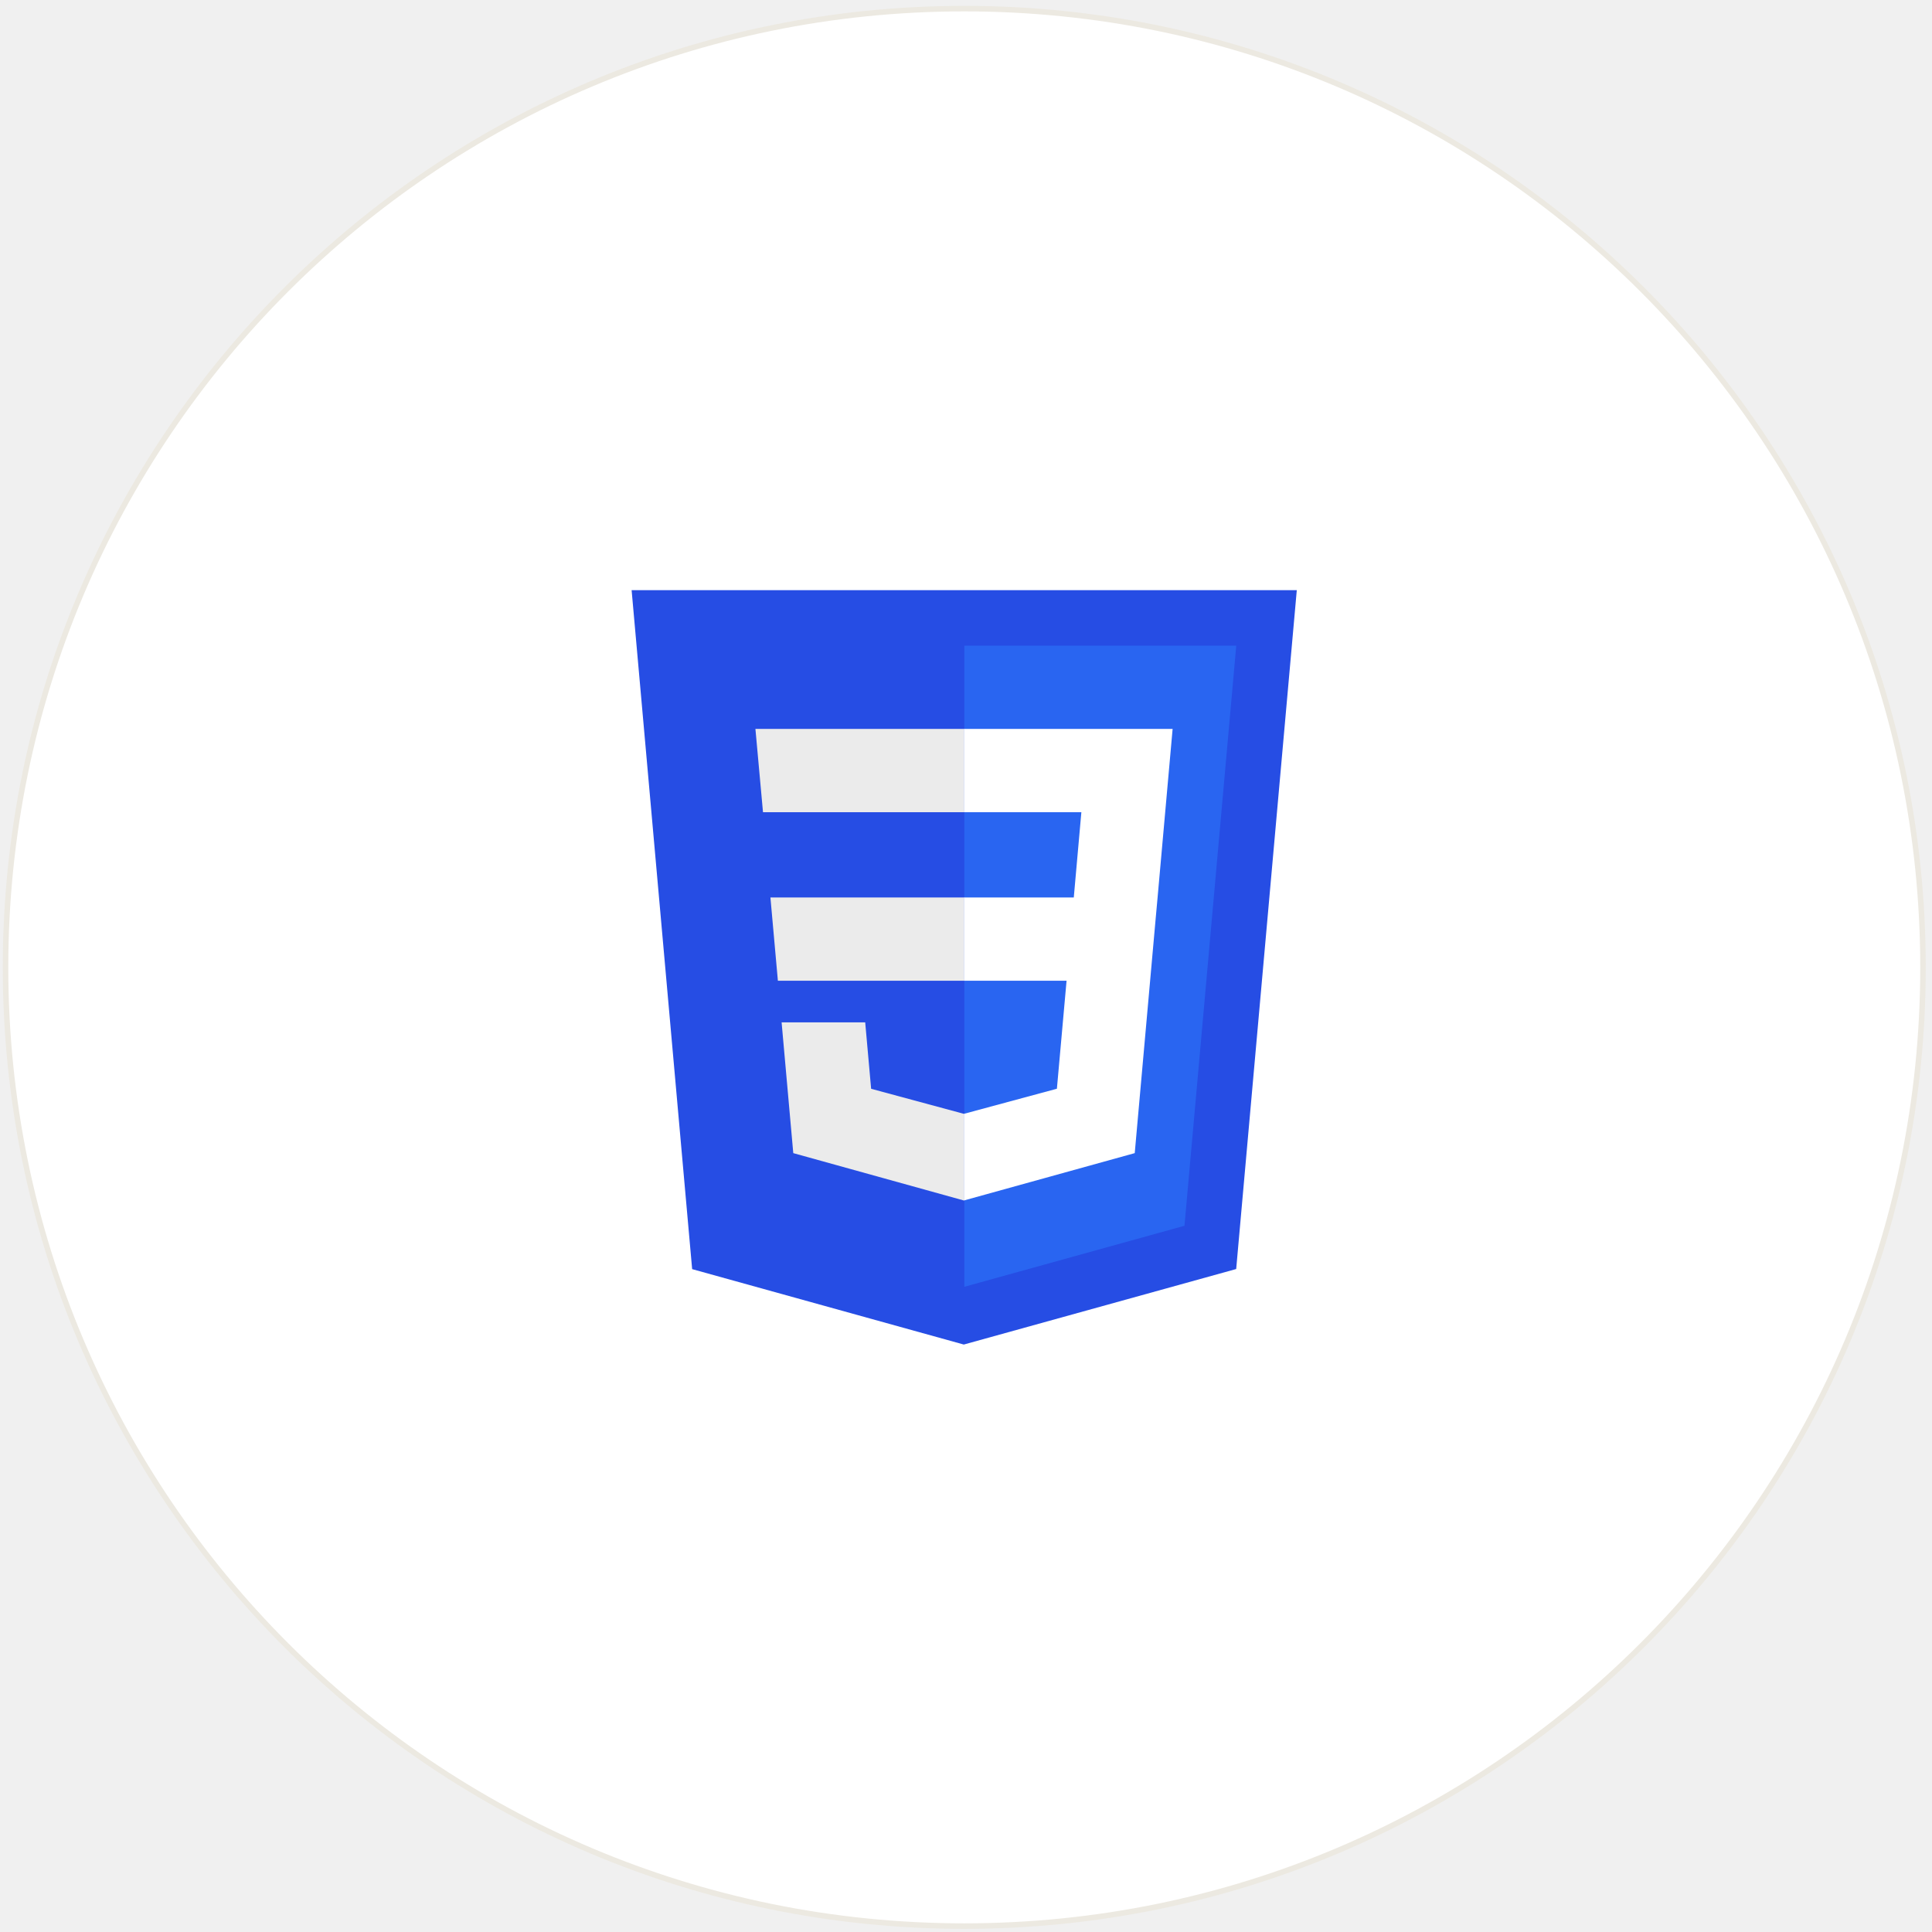
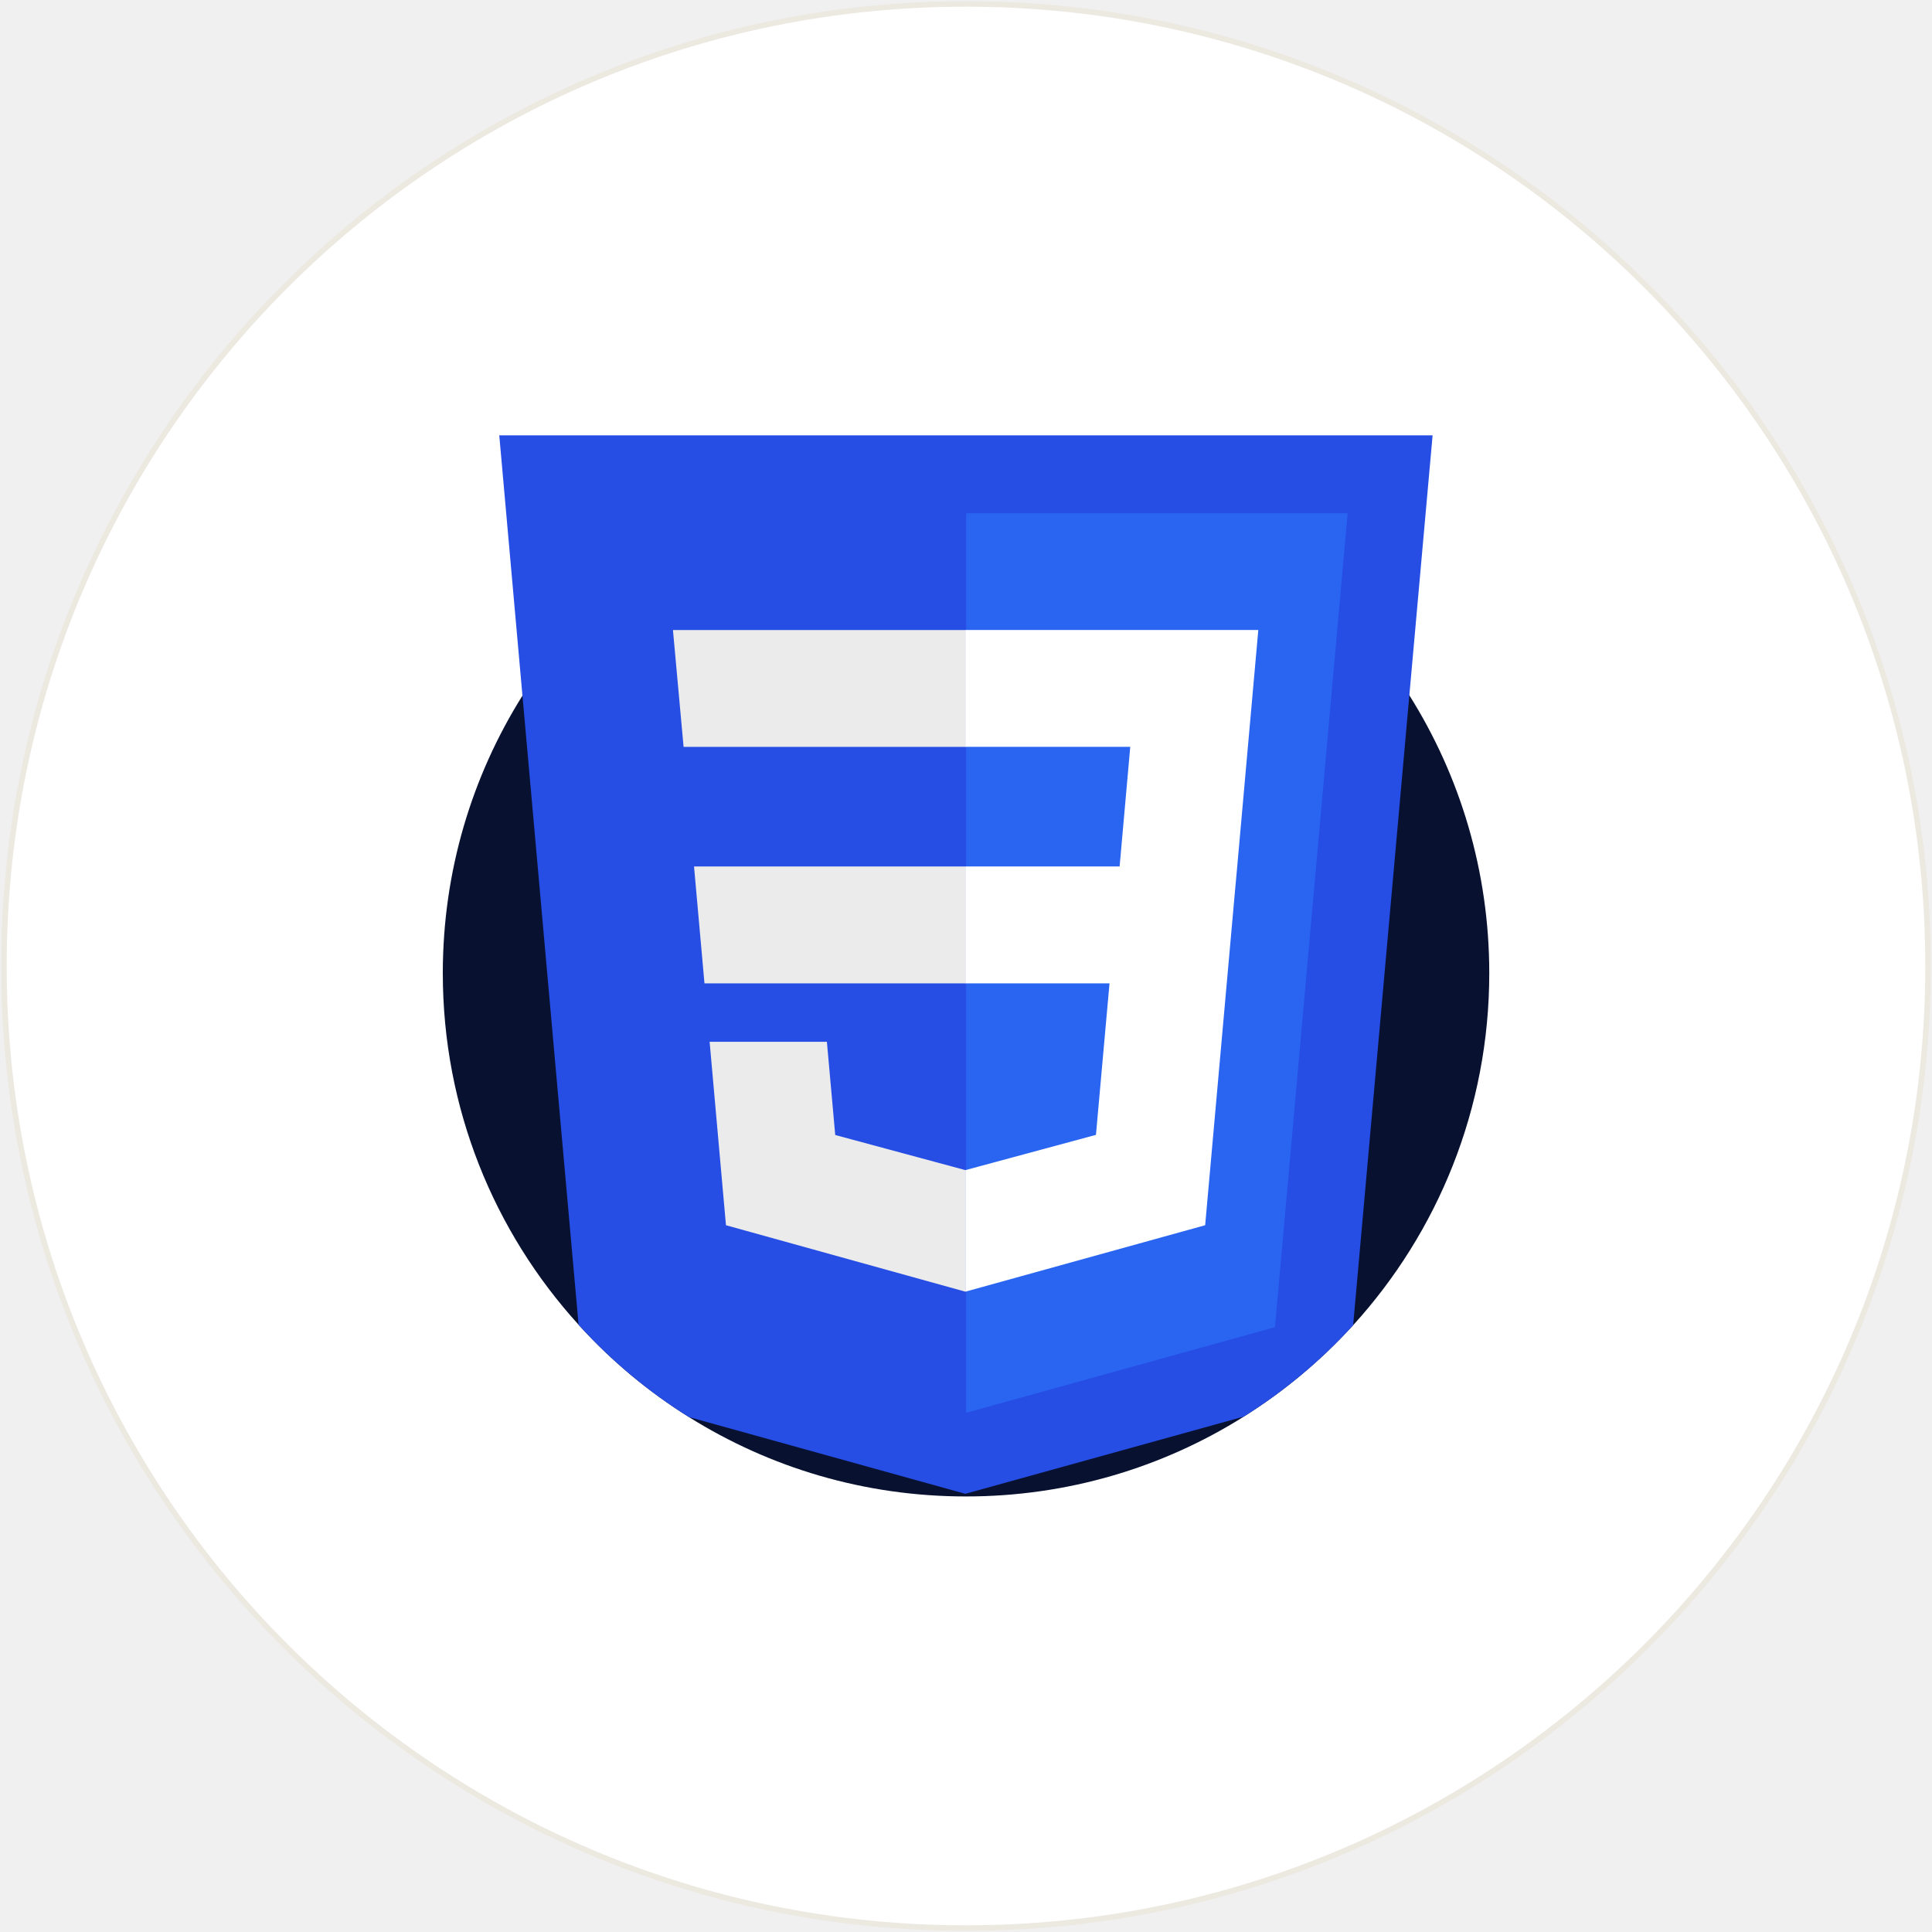
- <svg xmlns="http://www.w3.org/2000/svg" width="286" height="286" viewBox="0 0 286 286" fill="none">
-   <path d="M142.743 1.277c78.382 0 141.924 63.541 141.924 141.924 0 78.382-63.542 141.923-141.924 141.924C64.361 285.125.819 221.583.819 143.201S64.361 1.277 142.743 1.277" fill="#fff" />
-   <path d="M142.743 1.277c78.382 0 141.924 63.541 141.924 141.924 0 78.382-63.542 141.923-141.924 141.924C64.361 285.125.819 221.583.819 143.201S64.361 1.277 142.743 1.277Z" stroke="#ECE9E1" stroke-width=".818" />
-   <g clip-path="url(#a)">
-     <path d="M102.461 187.874 93.5 87.364h98.468l-8.971 100.494-40.323 11.179z" fill="#264DE4" />
-     <path d="m175.342 181.454 7.666-85.879h-40.25v94.912z" fill="#2965F1" />
-     <path d="m114.048 132.854 1.105 12.328h27.586v-12.328zm-1.099-12.623h29.79v-12.328h-30.911zm29.79 44.639-.054.014-13.729-3.707-.877-9.832h-12.375l1.727 19.356 25.252 7.01.056-.016z" fill="#EBEBEB" />
-     <path d="M142.707 132.854v12.328h15.18l-1.431 15.987-13.749 3.711v12.825l25.272-7.004.185-2.083 2.897-32.454.301-3.31 2.225-24.951h-30.88v12.328h17.371l-1.122 12.623z" fill="#fff" />
-   </g>
+ <svg xmlns="http://www.w3.org/2000/svg" id="Layer_1" data-name="Layer 1" viewBox="0 0 285 285">
  <defs>
-     <clipPath id="a">
-       <path fill="#fff" d="M86.906 87.364H198.58v111.673H86.906z" />
-     </clipPath>
+     <style>.cls-2{fill:#fff}</style>
  </defs>
+   <path class="cls-2" d="M142.5.58c78.38 0 141.92 63.54 141.92 141.92S220.88 284.42 142.5 284.42.58 220.88.58 142.5 64.12.58 142.5.58" />
+   <path d="M142.5.58c78.38 0 141.92 63.54 141.92 141.92S220.88 284.42 142.5 284.42.58 220.88.58 142.5 64.12.58 142.5.58Z" fill="none" stroke="#ece9e1" stroke-width=".82" />
+   <path d="M219.69 143.56c0 20-7.61 38.22-20.08 51.93-.05.05-.09.09-.13.14a77.3 77.3 0 0 1-16 13.34c-.04.03-.08.05-.12.08-11.85 7.42-25.86 11.7-40.86 11.7s-28.93-4.26-40.76-11.64c-.04-.02-.07-.05-.11-.07a77 77 0 0 1-16.14-13.46c-.05-.05-.1-.11-.14-.16-12.45-13.7-20.03-31.89-20.03-51.86 0-15.04 4.31-29.08 11.75-40.94l.11-.17c13.66-21.67 37.81-36.07 65.32-36.07s51.63 14.37 65.3 36.02c.04.06.07.11.1.17 7.47 11.87 11.79 25.93 11.79 40.99" fill="#081230" />
+   <path d="m211.33 64.22-3.43 38.35-8.29 92.92s-.09.09-.13.14a77.3 77.3 0 0 1-16 13.34l-41.08 11.39-40.77-11.32a77 77 0 0 1-16.14-13.46c-.05-.05-.1-.11-.14-.16l-8.28-92.8-3.42-38.4z" fill="#264de4" />
+   <path d="M188.08 195.78 198.8 75.71h-56.28v132.7z" fill="#2965f1" />
+   <path d="m102.38 127.82 1.54 17.24h38.57v-17.24zm-1.54-17.64h41.65V92.94H99.27zm41.65 62.41-.08.02-19.2-5.18-1.23-13.75h-17.3l2.41 27.06 35.31 9.8.08-.02v-17.93Z" fill="#ebebeb" />
+   <path class="cls-2" d="M142.45 127.82v17.24h21.22l-2 22.35-19.22 5.19v17.93l35.33-9.79.26-2.91 4.05-45.38.42-4.63 3.11-34.89h-43.18v17.24h24.29l-1.57 17.65h-22.72Z" />
</svg>
